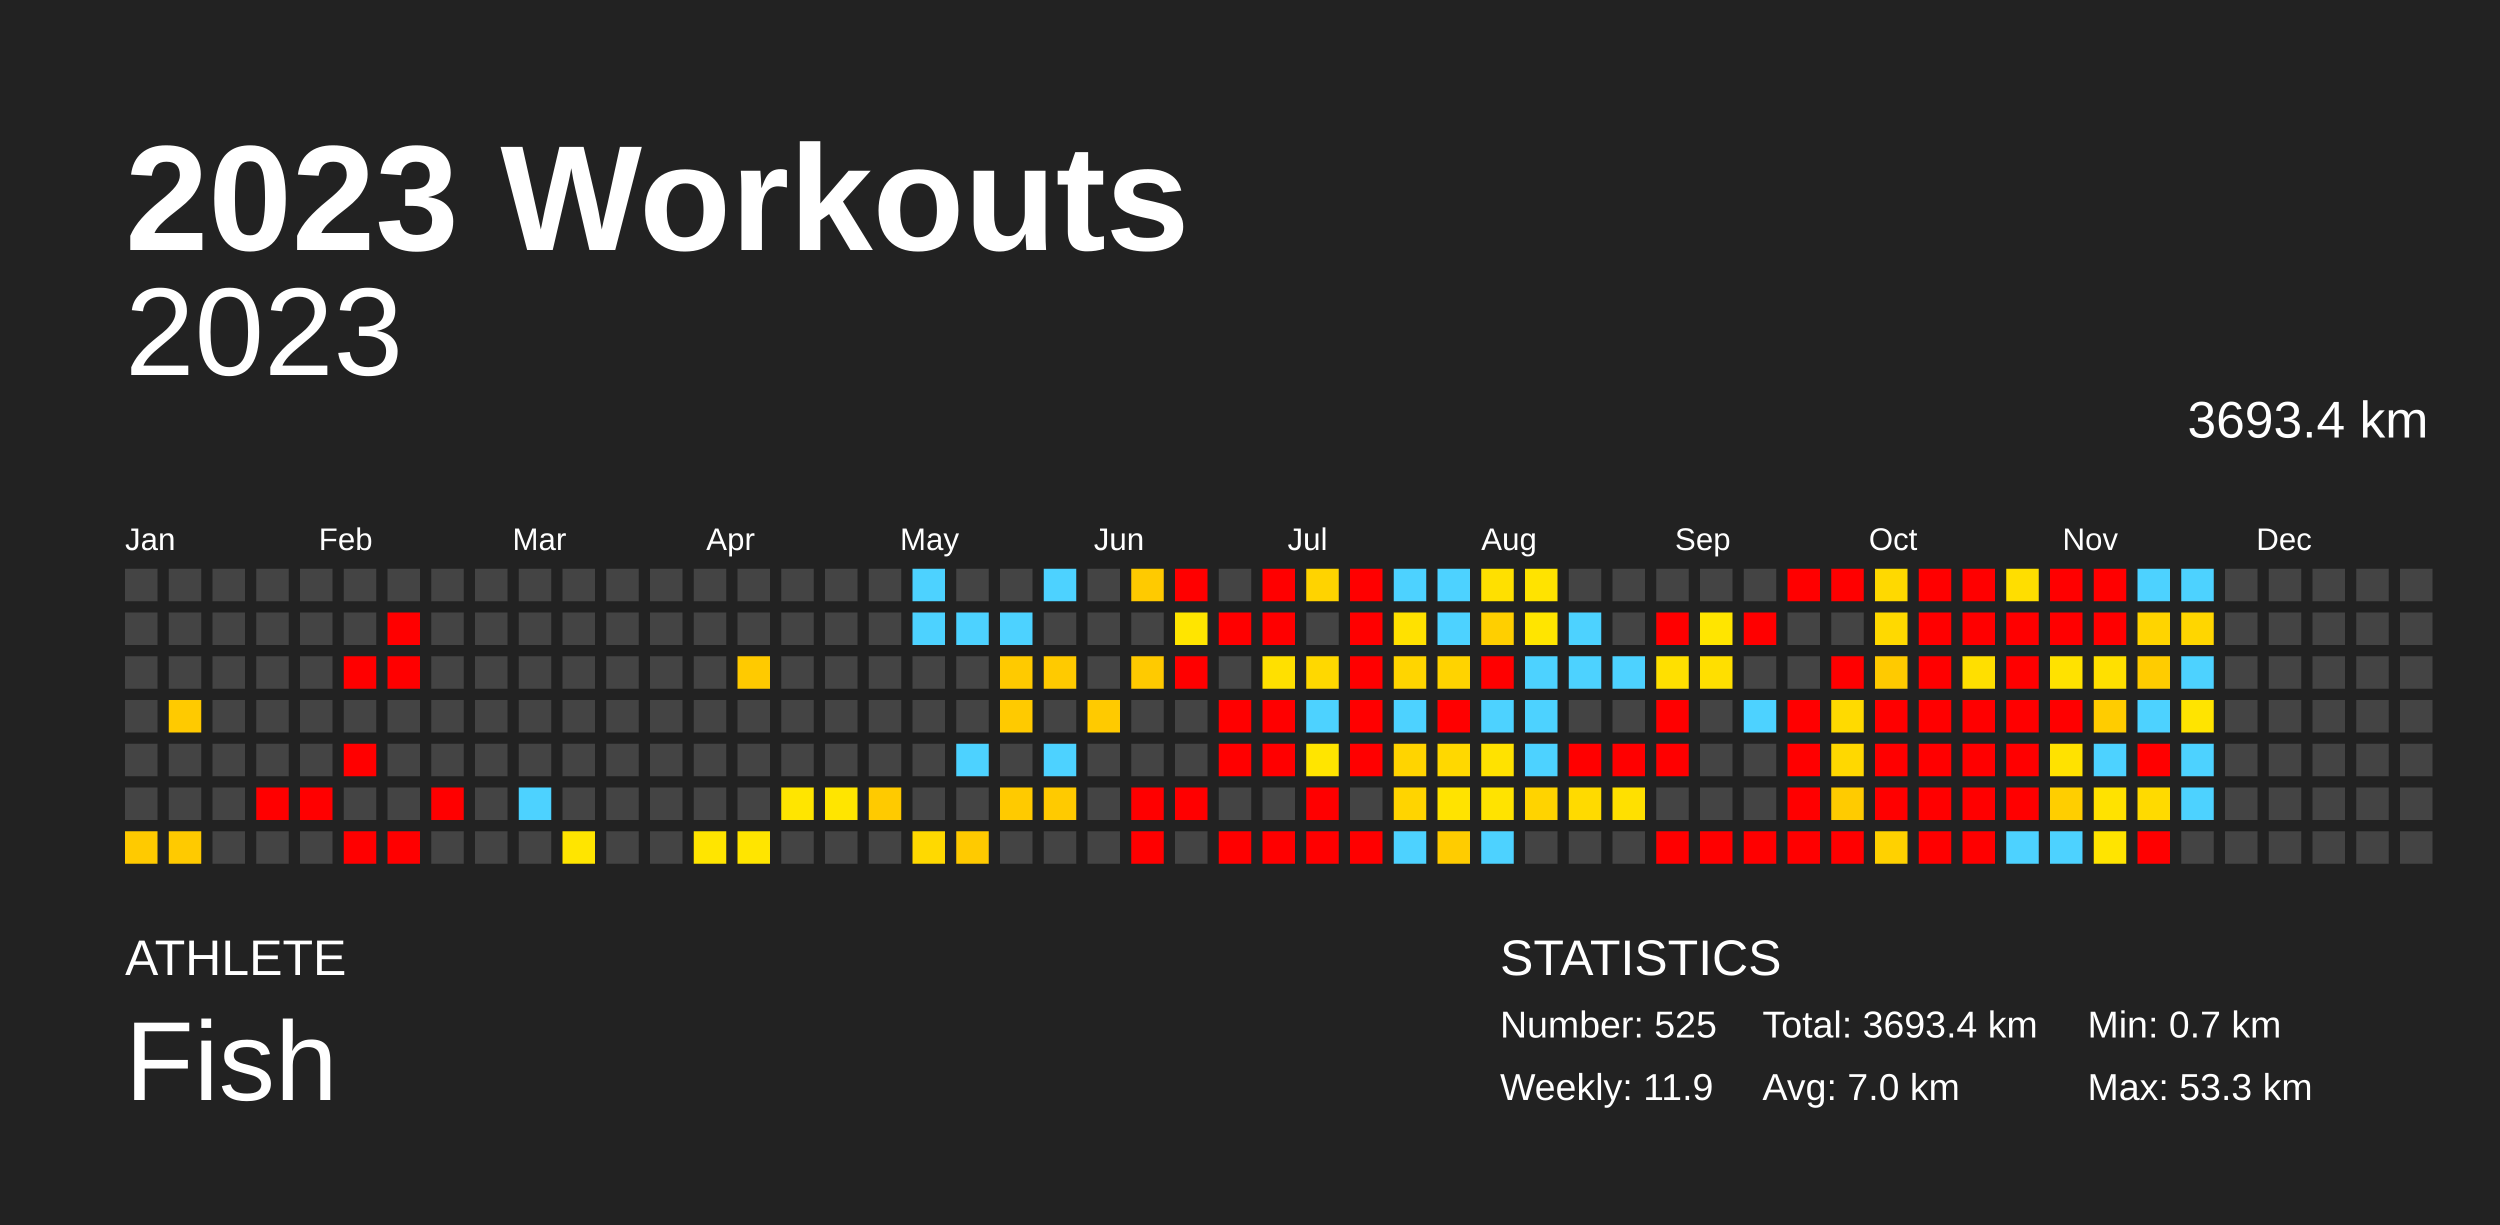
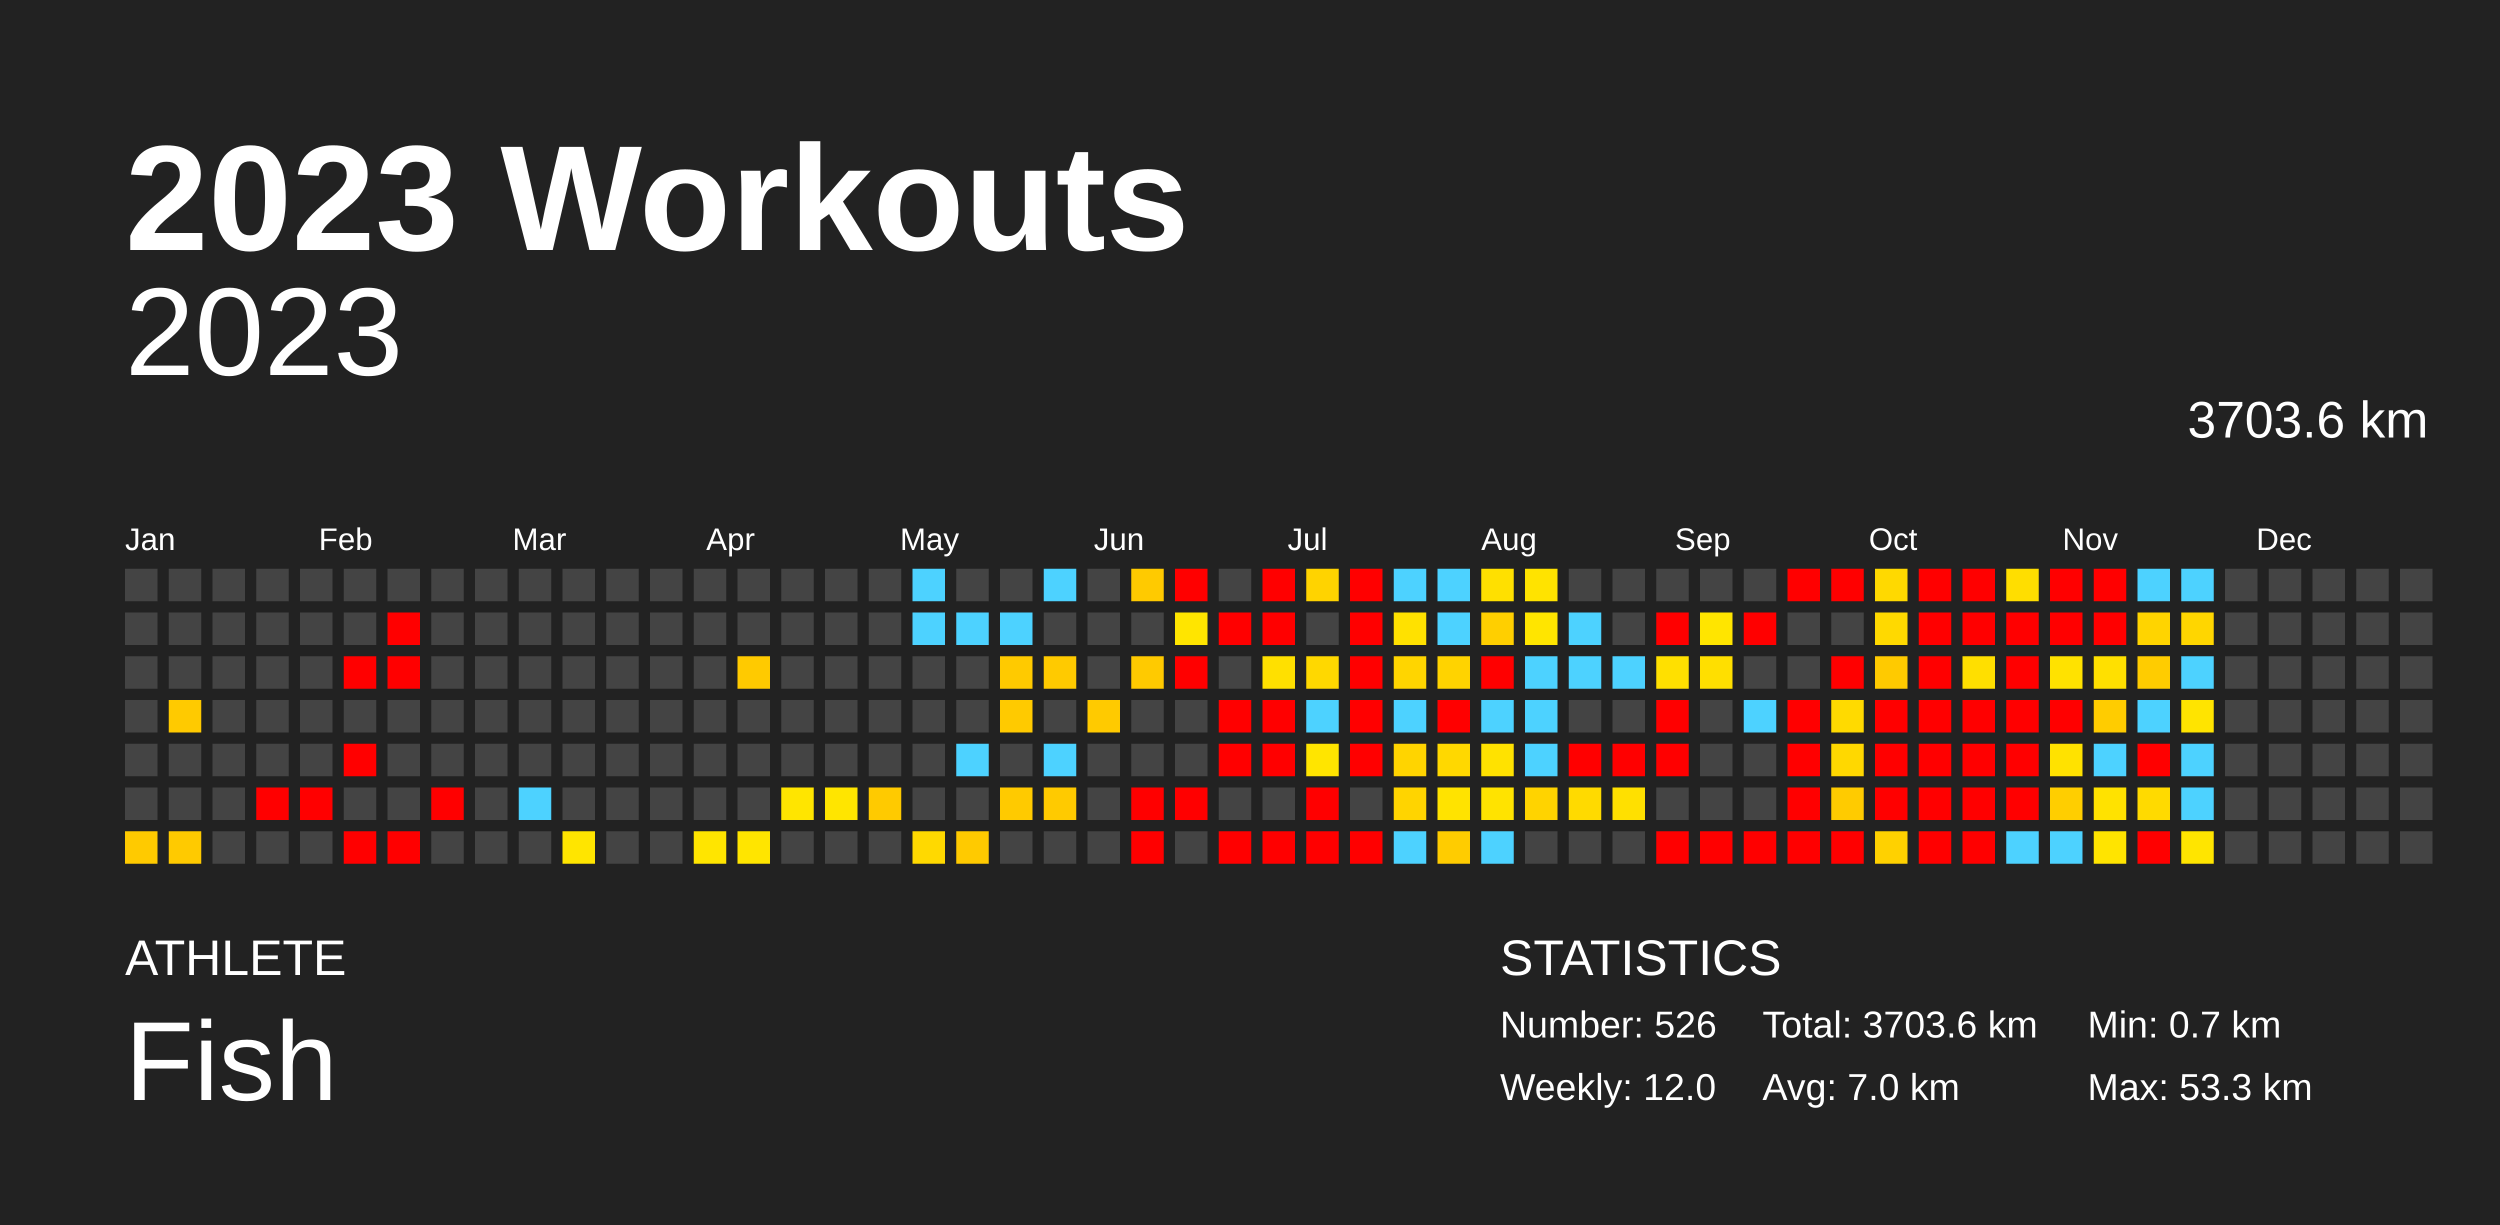
<svg xmlns="http://www.w3.org/2000/svg" baseProfile="full" height="98mm" version="1.1" viewBox="0,0,200,98" width="200mm">
  <defs />
  <rect fill="#222222" height="98" width="200" x="0" y="0" />
  <text fill="#FFFFFF" style="font-size:12px; font-family:Arial; font-weight:bold;" x="10" y="20">2023 Workouts</text>
  <text fill="#FFFFFF" style="font-size:4px; font-family:Arial" x="10" y="78">ATHLETE</text>
  <text fill="#FFFFFF" style="font-size:9px; font-family:Arial" x="10" y="88">Fish</text>
  <text fill="#FFFFFF" style="font-size:4px; font-family:Arial" x="120" y="78">STATISTICS</text>
-   <text fill="#FFFFFF" style="font-size:3px; font-family:Arial" x="120" y="83">Number: 525</text>
-   <text fill="#FFFFFF" style="font-size:3px; font-family:Arial" x="120" y="88">Weekly: 11.9</text>
-   <text fill="#FFFFFF" style="font-size:3px; font-family:Arial" x="141" y="83">Total: 3693.4 km</text>
+   <text fill="#FFFFFF" style="font-size:3px; font-family:Arial" x="120" y="83">Number: 526</text>
+   <text fill="#FFFFFF" style="font-size:3px; font-family:Arial" x="120" y="88">Weekly: 12.0</text>
+   <text fill="#FFFFFF" style="font-size:3px; font-family:Arial" x="141" y="83">Total: 3703.6 km</text>
  <text fill="#FFFFFF" style="font-size:3px; font-family:Arial" x="141" y="88">Avg: 7.0 km</text>
  <text fill="#FFFFFF" style="font-size:3px; font-family:Arial" x="167" y="83">Min: 0.7 km</text>
  <text fill="#FFFFFF" style="font-size:3px; font-family:Arial" x="167" y="88">Max: 53.3 km</text>
  <text alignment-baseline="hanging" fill="#FFFFFF" style="font-size:10.0px; font-family:Arial;" x="10" y="30">2023</text>
-   <text alignment-baseline="hanging" fill="#FFFFFF" style="font-size:4.125px; font-family:Arial;" x="175" y="35">3693.4 km</text>
+   <text alignment-baseline="hanging" fill="#FFFFFF" style="font-size:4.125px; font-family:Arial;" x="175" y="35">3703.6 km</text>
  <text fill="#FFFFFF" style="font-size:2.5px; font-family:Arial" x="10.0" y="44">Jan</text>
  <text fill="#FFFFFF" style="font-size:2.5px; font-family:Arial" x="25.5" y="44">Feb</text>
  <text fill="#FFFFFF" style="font-size:2.5px; font-family:Arial" x="41.0" y="44">Mar</text>
  <text fill="#FFFFFF" style="font-size:2.5px; font-family:Arial" x="56.5" y="44">Apr</text>
  <text fill="#FFFFFF" style="font-size:2.5px; font-family:Arial" x="72.0" y="44">May</text>
  <text fill="#FFFFFF" style="font-size:2.5px; font-family:Arial" x="87.5" y="44">Jun</text>
  <text fill="#FFFFFF" style="font-size:2.5px; font-family:Arial" x="103.0" y="44">Jul</text>
  <text fill="#FFFFFF" style="font-size:2.5px; font-family:Arial" x="118.5" y="44">Aug</text>
  <text fill="#FFFFFF" style="font-size:2.5px; font-family:Arial" x="134.0" y="44">Sep</text>
  <text fill="#FFFFFF" style="font-size:2.5px; font-family:Arial" x="149.5" y="44">Oct</text>
  <text fill="#FFFFFF" style="font-size:2.5px; font-family:Arial" x="165.0" y="44">Nov</text>
  <text fill="#FFFFFF" style="font-size:2.5px; font-family:Arial" x="180.5" y="44">Dec</text>
  <rect fill="#444444" height="2.6" width="2.6" x="10.0" y="45.5" />
  <rect fill="#444444" height="2.6" width="2.6" x="10.0" y="49.0" />
  <rect fill="#444444" height="2.6" width="2.6" x="10.0" y="52.5" />
  <rect fill="#444444" height="2.6" width="2.6" x="10.0" y="56.0" />
  <rect fill="#444444" height="2.6" width="2.6" x="10.0" y="59.5" />
  <rect fill="#444444" height="2.6" width="2.6" x="10.0" y="63.0" />
  <rect fill="#ffca00" height="2.6" width="2.6" x="10.0" y="66.5" />
  <rect fill="#444444" height="2.6" width="2.6" x="13.5" y="45.5" />
  <rect fill="#444444" height="2.6" width="2.6" x="13.5" y="49.0" />
  <rect fill="#444444" height="2.6" width="2.6" x="13.5" y="52.5" />
  <rect fill="#ffca00" height="2.6" width="2.6" x="13.5" y="56.0" />
  <rect fill="#444444" height="2.6" width="2.6" x="13.5" y="59.5" />
  <rect fill="#444444" height="2.6" width="2.6" x="13.5" y="63.0" />
  <rect fill="#ffca00" height="2.6" width="2.6" x="13.5" y="66.5" />
  <rect fill="#444444" height="2.6" width="2.6" x="17.0" y="45.5" />
  <rect fill="#444444" height="2.6" width="2.6" x="17.0" y="49.0" />
  <rect fill="#444444" height="2.6" width="2.6" x="17.0" y="52.5" />
  <rect fill="#444444" height="2.6" width="2.6" x="17.0" y="56.0" />
  <rect fill="#444444" height="2.6" width="2.6" x="17.0" y="59.5" />
  <rect fill="#444444" height="2.6" width="2.6" x="17.0" y="63.0" />
  <rect fill="#444444" height="2.6" width="2.6" x="17.0" y="66.5" />
  <rect fill="#444444" height="2.6" width="2.6" x="20.5" y="45.5" />
  <rect fill="#444444" height="2.6" width="2.6" x="20.5" y="49.0" />
  <rect fill="#444444" height="2.6" width="2.6" x="20.5" y="52.5" />
  <rect fill="#444444" height="2.6" width="2.6" x="20.5" y="56.0" />
  <rect fill="#444444" height="2.6" width="2.6" x="20.5" y="59.5" />
  <rect fill="red" height="2.6" width="2.6" x="20.5" y="63.0" />
  <rect fill="#444444" height="2.6" width="2.6" x="20.5" y="66.5" />
  <rect fill="#444444" height="2.6" width="2.6" x="24.0" y="45.5" />
  <rect fill="#444444" height="2.6" width="2.6" x="24.0" y="49.0" />
  <rect fill="#444444" height="2.6" width="2.6" x="24.0" y="52.5" />
  <rect fill="#444444" height="2.6" width="2.6" x="24.0" y="56.0" />
  <rect fill="#444444" height="2.6" width="2.6" x="24.0" y="59.5" />
  <rect fill="red" height="2.6" width="2.6" x="24.0" y="63.0" />
  <rect fill="#444444" height="2.6" width="2.6" x="24.0" y="66.5" />
  <rect fill="#444444" height="2.6" width="2.6" x="27.5" y="45.5" />
  <rect fill="#444444" height="2.6" width="2.6" x="27.5" y="49.0" />
  <rect fill="red" height="2.6" width="2.6" x="27.5" y="52.5" />
  <rect fill="#444444" height="2.6" width="2.6" x="27.5" y="56.0" />
  <rect fill="red" height="2.6" width="2.6" x="27.5" y="59.5" />
  <rect fill="#444444" height="2.6" width="2.6" x="27.5" y="63.0" />
  <rect fill="red" height="2.6" width="2.6" x="27.5" y="66.5" />
  <rect fill="#444444" height="2.6" width="2.6" x="31.0" y="45.5" />
  <rect fill="red" height="2.6" width="2.6" x="31.0" y="49.0" />
  <rect fill="red" height="2.6" width="2.6" x="31.0" y="52.5" />
  <rect fill="#444444" height="2.6" width="2.6" x="31.0" y="56.0" />
  <rect fill="#444444" height="2.6" width="2.6" x="31.0" y="59.5" />
  <rect fill="#444444" height="2.6" width="2.6" x="31.0" y="63.0" />
  <rect fill="red" height="2.6" width="2.6" x="31.0" y="66.5" />
  <rect fill="#444444" height="2.6" width="2.6" x="34.5" y="45.5" />
  <rect fill="#444444" height="2.6" width="2.6" x="34.5" y="49.0" />
  <rect fill="#444444" height="2.6" width="2.6" x="34.5" y="52.5" />
  <rect fill="#444444" height="2.6" width="2.6" x="34.5" y="56.0" />
  <rect fill="#444444" height="2.6" width="2.6" x="34.5" y="59.5" />
  <rect fill="red" height="2.6" width="2.6" x="34.5" y="63.0" />
  <rect fill="#444444" height="2.6" width="2.6" x="34.5" y="66.5" />
  <rect fill="#444444" height="2.6" width="2.6" x="38.0" y="45.5" />
  <rect fill="#444444" height="2.6" width="2.6" x="38.0" y="49.0" />
  <rect fill="#444444" height="2.6" width="2.6" x="38.0" y="52.5" />
  <rect fill="#444444" height="2.6" width="2.6" x="38.0" y="56.0" />
  <rect fill="#444444" height="2.6" width="2.6" x="38.0" y="59.5" />
  <rect fill="#444444" height="2.6" width="2.6" x="38.0" y="63.0" />
  <rect fill="#444444" height="2.6" width="2.6" x="38.0" y="66.5" />
  <rect fill="#444444" height="2.6" width="2.6" x="41.5" y="45.5" />
  <rect fill="#444444" height="2.6" width="2.6" x="41.5" y="49.0" />
  <rect fill="#444444" height="2.6" width="2.6" x="41.5" y="52.5" />
  <rect fill="#444444" height="2.6" width="2.6" x="41.5" y="56.0" />
  <rect fill="#444444" height="2.6" width="2.6" x="41.5" y="59.5" />
  <rect fill="#4dd2ff" height="2.6" width="2.6" x="41.5" y="63.0" />
  <rect fill="#444444" height="2.6" width="2.6" x="41.5" y="66.5" />
  <rect fill="#444444" height="2.6" width="2.6" x="45.0" y="45.5" />
  <rect fill="#444444" height="2.6" width="2.6" x="45.0" y="49.0" />
  <rect fill="#444444" height="2.6" width="2.6" x="45.0" y="52.5" />
  <rect fill="#444444" height="2.6" width="2.6" x="45.0" y="56.0" />
  <rect fill="#444444" height="2.6" width="2.6" x="45.0" y="59.5" />
  <rect fill="#444444" height="2.6" width="2.6" x="45.0" y="63.0" />
  <rect fill="#ffe500" height="2.6" width="2.6" x="45.0" y="66.5" />
  <rect fill="#444444" height="2.6" width="2.6" x="48.5" y="45.5" />
  <rect fill="#444444" height="2.6" width="2.6" x="48.5" y="49.0" />
  <rect fill="#444444" height="2.6" width="2.6" x="48.5" y="52.5" />
  <rect fill="#444444" height="2.6" width="2.6" x="48.5" y="56.0" />
  <rect fill="#444444" height="2.6" width="2.6" x="48.5" y="59.5" />
  <rect fill="#444444" height="2.6" width="2.6" x="48.5" y="63.0" />
  <rect fill="#444444" height="2.6" width="2.6" x="48.5" y="66.5" />
  <rect fill="#444444" height="2.6" width="2.6" x="52.0" y="45.5" />
  <rect fill="#444444" height="2.6" width="2.6" x="52.0" y="49.0" />
  <rect fill="#444444" height="2.6" width="2.6" x="52.0" y="52.5" />
  <rect fill="#444444" height="2.6" width="2.6" x="52.0" y="56.0" />
  <rect fill="#444444" height="2.6" width="2.6" x="52.0" y="59.5" />
  <rect fill="#444444" height="2.6" width="2.6" x="52.0" y="63.0" />
  <rect fill="#444444" height="2.6" width="2.6" x="52.0" y="66.5" />
  <rect fill="#444444" height="2.6" width="2.6" x="55.5" y="45.5" />
  <rect fill="#444444" height="2.6" width="2.6" x="55.5" y="49.0" />
  <rect fill="#444444" height="2.6" width="2.6" x="55.5" y="52.5" />
  <rect fill="#444444" height="2.6" width="2.6" x="55.5" y="56.0" />
  <rect fill="#444444" height="2.6" width="2.6" x="55.5" y="59.5" />
  <rect fill="#444444" height="2.6" width="2.6" x="55.5" y="63.0" />
  <rect fill="#ffe500" height="2.6" width="2.6" x="55.5" y="66.5" />
  <rect fill="#444444" height="2.6" width="2.6" x="59.0" y="45.5" />
  <rect fill="#444444" height="2.6" width="2.6" x="59.0" y="49.0" />
  <rect fill="#ffca00" height="2.6" width="2.6" x="59.0" y="52.5" />
  <rect fill="#444444" height="2.6" width="2.6" x="59.0" y="56.0" />
  <rect fill="#444444" height="2.6" width="2.6" x="59.0" y="59.5" />
  <rect fill="#444444" height="2.6" width="2.6" x="59.0" y="63.0" />
  <rect fill="#ffe500" height="2.6" width="2.6" x="59.0" y="66.5" />
  <rect fill="#444444" height="2.6" width="2.6" x="62.5" y="45.5" />
  <rect fill="#444444" height="2.6" width="2.6" x="62.5" y="49.0" />
  <rect fill="#444444" height="2.6" width="2.6" x="62.5" y="52.5" />
  <rect fill="#444444" height="2.6" width="2.6" x="62.5" y="56.0" />
  <rect fill="#444444" height="2.6" width="2.6" x="62.5" y="59.5" />
  <rect fill="#ffe500" height="2.6" width="2.6" x="62.5" y="63.0" />
  <rect fill="#444444" height="2.6" width="2.6" x="62.5" y="66.5" />
  <rect fill="#444444" height="2.6" width="2.6" x="66.0" y="45.5" />
  <rect fill="#444444" height="2.6" width="2.6" x="66.0" y="49.0" />
  <rect fill="#444444" height="2.6" width="2.6" x="66.0" y="52.5" />
  <rect fill="#444444" height="2.6" width="2.6" x="66.0" y="56.0" />
  <rect fill="#444444" height="2.6" width="2.6" x="66.0" y="59.5" />
  <rect fill="#ffe500" height="2.6" width="2.6" x="66.0" y="63.0" />
  <rect fill="#444444" height="2.6" width="2.6" x="66.0" y="66.5" />
  <rect fill="#444444" height="2.6" width="2.6" x="69.5" y="45.5" />
  <rect fill="#444444" height="2.6" width="2.6" x="69.5" y="49.0" />
  <rect fill="#444444" height="2.6" width="2.6" x="69.5" y="52.5" />
  <rect fill="#444444" height="2.6" width="2.6" x="69.5" y="56.0" />
  <rect fill="#444444" height="2.6" width="2.6" x="69.5" y="59.5" />
  <rect fill="#ffca00" height="2.6" width="2.6" x="69.5" y="63.0" />
  <rect fill="#444444" height="2.6" width="2.6" x="69.5" y="66.5" />
  <rect fill="#4dd2ff" height="2.6" width="2.6" x="73.0" y="45.5" />
  <rect fill="#4dd2ff" height="2.6" width="2.6" x="73.0" y="49.0" />
  <rect fill="#444444" height="2.6" width="2.6" x="73.0" y="52.5" />
  <rect fill="#444444" height="2.6" width="2.6" x="73.0" y="56.0" />
  <rect fill="#444444" height="2.6" width="2.6" x="73.0" y="59.5" />
  <rect fill="#444444" height="2.6" width="2.6" x="73.0" y="63.0" />
  <rect fill="#ffd900" height="2.6" width="2.6" x="73.0" y="66.5" />
  <rect fill="#444444" height="2.6" width="2.6" x="76.5" y="45.5" />
  <rect fill="#4dd2ff" height="2.6" width="2.6" x="76.5" y="49.0" />
  <rect fill="#444444" height="2.6" width="2.6" x="76.5" y="52.5" />
  <rect fill="#444444" height="2.6" width="2.6" x="76.5" y="56.0" />
  <rect fill="#4dd2ff" height="2.6" width="2.6" x="76.5" y="59.5" />
  <rect fill="#444444" height="2.6" width="2.6" x="76.5" y="63.0" />
  <rect fill="#ffca00" height="2.6" width="2.6" x="76.5" y="66.5" />
  <rect fill="#444444" height="2.6" width="2.6" x="80.0" y="45.5" />
  <rect fill="#4dd2ff" height="2.6" width="2.6" x="80.0" y="49.0" />
  <rect fill="#ffca00" height="2.6" width="2.6" x="80.0" y="52.5" />
  <rect fill="#ffca00" height="2.6" width="2.6" x="80.0" y="56.0" />
  <rect fill="#444444" height="2.6" width="2.6" x="80.0" y="59.5" />
  <rect fill="#ffca00" height="2.6" width="2.6" x="80.0" y="63.0" />
  <rect fill="#444444" height="2.6" width="2.6" x="80.0" y="66.5" />
  <rect fill="#4dd2ff" height="2.6" width="2.6" x="83.5" y="45.5" />
  <rect fill="#444444" height="2.6" width="2.6" x="83.5" y="49.0" />
  <rect fill="#ffca00" height="2.6" width="2.6" x="83.5" y="52.5" />
  <rect fill="#444444" height="2.6" width="2.6" x="83.5" y="56.0" />
  <rect fill="#4dd2ff" height="2.6" width="2.6" x="83.5" y="59.5" />
  <rect fill="#ffca00" height="2.6" width="2.6" x="83.5" y="63.0" />
  <rect fill="#444444" height="2.6" width="2.6" x="83.5" y="66.5" />
  <rect fill="#444444" height="2.6" width="2.6" x="87.0" y="45.5" />
  <rect fill="#444444" height="2.6" width="2.6" x="87.0" y="49.0" />
  <rect fill="#444444" height="2.6" width="2.6" x="87.0" y="52.5" />
  <rect fill="#ffca00" height="2.6" width="2.6" x="87.0" y="56.0" />
  <rect fill="#444444" height="2.6" width="2.6" x="87.0" y="59.5" />
  <rect fill="#444444" height="2.6" width="2.6" x="87.0" y="63.0" />
  <rect fill="#444444" height="2.6" width="2.6" x="87.0" y="66.5" />
  <rect fill="#ffca00" height="2.6" width="2.6" x="90.5" y="45.5" />
  <rect fill="#444444" height="2.6" width="2.6" x="90.5" y="49.0" />
  <rect fill="#ffca00" height="2.6" width="2.6" x="90.5" y="52.5" />
  <rect fill="#444444" height="2.6" width="2.6" x="90.5" y="56.0" />
  <rect fill="#444444" height="2.6" width="2.6" x="90.5" y="59.5" />
  <rect fill="red" height="2.6" width="2.6" x="90.5" y="63.0" />
  <rect fill="red" height="2.6" width="2.6" x="90.5" y="66.5" />
  <rect fill="red" height="2.6" width="2.6" x="94.0" y="45.5" />
  <rect fill="#ffe500" height="2.6" width="2.6" x="94.0" y="49.0" />
  <rect fill="red" height="2.6" width="2.6" x="94.0" y="52.5" />
  <rect fill="#444444" height="2.6" width="2.6" x="94.0" y="56.0" />
  <rect fill="#444444" height="2.6" width="2.6" x="94.0" y="59.5" />
  <rect fill="red" height="2.6" width="2.6" x="94.0" y="63.0" />
  <rect fill="#444444" height="2.6" width="2.6" x="94.0" y="66.5" />
  <rect fill="#444444" height="2.6" width="2.6" x="97.5" y="45.5" />
  <rect fill="red" height="2.6" width="2.6" x="97.5" y="49.0" />
  <rect fill="#444444" height="2.6" width="2.6" x="97.5" y="52.5" />
  <rect fill="red" height="2.6" width="2.6" x="97.5" y="56.0" />
  <rect fill="red" height="2.6" width="2.6" x="97.5" y="59.5" />
  <rect fill="#444444" height="2.6" width="2.6" x="97.5" y="63.0" />
  <rect fill="red" height="2.6" width="2.6" x="97.5" y="66.5" />
  <rect fill="red" height="2.6" width="2.6" x="101.0" y="45.5" />
  <rect fill="red" height="2.6" width="2.6" x="101.0" y="49.0" />
  <rect fill="#ffe000" height="2.6" width="2.6" x="101.0" y="52.5" />
  <rect fill="red" height="2.6" width="2.6" x="101.0" y="56.0" />
  <rect fill="red" height="2.6" width="2.6" x="101.0" y="59.5" />
  <rect fill="#444444" height="2.6" width="2.6" x="101.0" y="63.0" />
  <rect fill="red" height="2.6" width="2.6" x="101.0" y="66.5" />
  <rect fill="#ffd300" height="2.6" width="2.6" x="104.5" y="45.5" />
  <rect fill="#444444" height="2.6" width="2.6" x="104.5" y="49.0" />
  <rect fill="#ffd800" height="2.6" width="2.6" x="104.5" y="52.5" />
  <rect fill="#4dd2ff" height="2.6" width="2.6" x="104.5" y="56.0" />
  <rect fill="#ffe500" height="2.6" width="2.6" x="104.5" y="59.5" />
  <rect fill="red" height="2.6" width="2.6" x="104.5" y="63.0" />
  <rect fill="red" height="2.6" width="2.6" x="104.5" y="66.5" />
  <rect fill="red" height="2.6" width="2.6" x="108.0" y="45.5" />
  <rect fill="red" height="2.6" width="2.6" x="108.0" y="49.0" />
  <rect fill="red" height="2.6" width="2.6" x="108.0" y="52.5" />
  <rect fill="red" height="2.6" width="2.6" x="108.0" y="56.0" />
  <rect fill="red" height="2.6" width="2.6" x="108.0" y="59.5" />
  <rect fill="#444444" height="2.6" width="2.6" x="108.0" y="63.0" />
  <rect fill="red" height="2.6" width="2.6" x="108.0" y="66.5" />
  <rect fill="#4dd2ff" height="2.6" width="2.6" x="111.5" y="45.5" />
  <rect fill="#ffe100" height="2.6" width="2.6" x="111.5" y="49.0" />
  <rect fill="#ffd500" height="2.6" width="2.6" x="111.5" y="52.5" />
  <rect fill="#4dd2ff" height="2.6" width="2.6" x="111.5" y="56.0" />
  <rect fill="#ffd400" height="2.6" width="2.6" x="111.5" y="59.5" />
  <rect fill="#ffd400" height="2.6" width="2.6" x="111.5" y="63.0" />
  <rect fill="#4dd2ff" height="2.6" width="2.6" x="111.5" y="66.5" />
  <rect fill="#4dd2ff" height="2.6" width="2.6" x="115.0" y="45.5" />
  <rect fill="#4dd2ff" height="2.6" width="2.6" x="115.0" y="49.0" />
  <rect fill="#ffd300" height="2.6" width="2.6" x="115.0" y="52.5" />
  <rect fill="red" height="2.6" width="2.6" x="115.0" y="56.0" />
  <rect fill="#ffd800" height="2.6" width="2.6" x="115.0" y="59.5" />
  <rect fill="#ffe300" height="2.6" width="2.6" x="115.0" y="63.0" />
  <rect fill="#ffcc00" height="2.6" width="2.6" x="115.0" y="66.5" />
  <rect fill="#ffe000" height="2.6" width="2.6" x="118.5" y="45.5" />
  <rect fill="#ffcf00" height="2.6" width="2.6" x="118.5" y="49.0" />
  <rect fill="red" height="2.6" width="2.6" x="118.5" y="52.5" />
  <rect fill="#4dd2ff" height="2.6" width="2.6" x="118.5" y="56.0" />
  <rect fill="#ffe200" height="2.6" width="2.6" x="118.5" y="59.5" />
  <rect fill="#ffe300" height="2.6" width="2.6" x="118.5" y="63.0" />
  <rect fill="#4dd2ff" height="2.6" width="2.6" x="118.5" y="66.5" />
  <rect fill="#ffe300" height="2.6" width="2.6" x="122.0" y="45.5" />
  <rect fill="#ffe500" height="2.6" width="2.6" x="122.0" y="49.0" />
  <rect fill="#4dd2ff" height="2.6" width="2.6" x="122.0" y="52.5" />
  <rect fill="#4dd2ff" height="2.6" width="2.6" x="122.0" y="56.0" />
  <rect fill="#4dd2ff" height="2.6" width="2.6" x="122.0" y="59.5" />
  <rect fill="#ffd300" height="2.6" width="2.6" x="122.0" y="63.0" />
  <rect fill="#444444" height="2.6" width="2.6" x="122.0" y="66.5" />
  <rect fill="#444444" height="2.6" width="2.6" x="125.5" y="45.5" />
  <rect fill="#4dd2ff" height="2.6" width="2.6" x="125.5" y="49.0" />
  <rect fill="#4dd2ff" height="2.6" width="2.6" x="125.5" y="52.5" />
  <rect fill="#444444" height="2.6" width="2.6" x="125.5" y="56.0" />
  <rect fill="red" height="2.6" width="2.6" x="125.5" y="59.5" />
  <rect fill="#ffda00" height="2.6" width="2.6" x="125.5" y="63.0" />
  <rect fill="#444444" height="2.6" width="2.6" x="125.5" y="66.5" />
  <rect fill="#444444" height="2.6" width="2.6" x="129.0" y="45.5" />
  <rect fill="#444444" height="2.6" width="2.6" x="129.0" y="49.0" />
  <rect fill="#4dd2ff" height="2.6" width="2.6" x="129.0" y="52.5" />
  <rect fill="#444444" height="2.6" width="2.6" x="129.0" y="56.0" />
  <rect fill="red" height="2.6" width="2.6" x="129.0" y="59.5" />
  <rect fill="#ffe000" height="2.6" width="2.6" x="129.0" y="63.0" />
  <rect fill="#444444" height="2.6" width="2.6" x="129.0" y="66.5" />
  <rect fill="#444444" height="2.6" width="2.6" x="132.5" y="45.5" />
  <rect fill="red" height="2.6" width="2.6" x="132.5" y="49.0" />
  <rect fill="#ffe000" height="2.6" width="2.6" x="132.5" y="52.5" />
  <rect fill="red" height="2.6" width="2.6" x="132.5" y="56.0" />
  <rect fill="red" height="2.6" width="2.6" x="132.5" y="59.5" />
  <rect fill="#444444" height="2.6" width="2.6" x="132.5" y="63.0" />
  <rect fill="red" height="2.6" width="2.6" x="132.5" y="66.5" />
  <rect fill="#444444" height="2.6" width="2.6" x="136.0" y="45.5" />
  <rect fill="#ffe500" height="2.6" width="2.6" x="136.0" y="49.0" />
  <rect fill="#ffdf00" height="2.6" width="2.6" x="136.0" y="52.5" />
  <rect fill="#444444" height="2.6" width="2.6" x="136.0" y="56.0" />
  <rect fill="#444444" height="2.6" width="2.6" x="136.0" y="59.5" />
  <rect fill="#444444" height="2.6" width="2.6" x="136.0" y="63.0" />
  <rect fill="red" height="2.6" width="2.6" x="136.0" y="66.5" />
  <rect fill="#444444" height="2.6" width="2.6" x="139.5" y="45.5" />
  <rect fill="red" height="2.6" width="2.6" x="139.5" y="49.0" />
  <rect fill="#444444" height="2.6" width="2.6" x="139.5" y="52.5" />
  <rect fill="#4dd2ff" height="2.6" width="2.6" x="139.5" y="56.0" />
  <rect fill="#444444" height="2.6" width="2.6" x="139.5" y="59.5" />
  <rect fill="#444444" height="2.6" width="2.6" x="139.5" y="63.0" />
  <rect fill="red" height="2.6" width="2.6" x="139.5" y="66.5" />
  <rect fill="red" height="2.6" width="2.6" x="143.0" y="45.5" />
  <rect fill="#444444" height="2.6" width="2.6" x="143.0" y="49.0" />
  <rect fill="#444444" height="2.6" width="2.6" x="143.0" y="52.5" />
  <rect fill="red" height="2.6" width="2.6" x="143.0" y="56.0" />
  <rect fill="red" height="2.6" width="2.6" x="143.0" y="59.5" />
  <rect fill="red" height="2.6" width="2.6" x="143.0" y="63.0" />
  <rect fill="red" height="2.6" width="2.6" x="143.0" y="66.5" />
  <rect fill="red" height="2.6" width="2.6" x="146.5" y="45.5" />
  <rect fill="#444444" height="2.6" width="2.6" x="146.5" y="49.0" />
  <rect fill="red" height="2.6" width="2.6" x="146.5" y="52.5" />
  <rect fill="#ffda00" height="2.6" width="2.6" x="146.5" y="56.0" />
  <rect fill="#ffd800" height="2.6" width="2.6" x="146.5" y="59.5" />
  <rect fill="#ffcb00" height="2.6" width="2.6" x="146.5" y="63.0" />
  <rect fill="red" height="2.6" width="2.6" x="146.5" y="66.5" />
  <rect fill="#ffd900" height="2.6" width="2.6" x="150.0" y="45.5" />
  <rect fill="#ffd900" height="2.6" width="2.6" x="150.0" y="49.0" />
  <rect fill="#ffca00" height="2.6" width="2.6" x="150.0" y="52.5" />
  <rect fill="red" height="2.6" width="2.6" x="150.0" y="56.0" />
  <rect fill="red" height="2.6" width="2.6" x="150.0" y="59.5" />
  <rect fill="red" height="2.6" width="2.6" x="150.0" y="63.0" />
  <rect fill="#ffd100" height="2.6" width="2.6" x="150.0" y="66.5" />
  <rect fill="red" height="2.6" width="2.6" x="153.5" y="45.5" />
  <rect fill="red" height="2.6" width="2.6" x="153.5" y="49.0" />
  <rect fill="red" height="2.6" width="2.6" x="153.5" y="52.5" />
  <rect fill="red" height="2.6" width="2.6" x="153.5" y="56.0" />
  <rect fill="red" height="2.6" width="2.6" x="153.5" y="59.5" />
  <rect fill="red" height="2.6" width="2.6" x="153.5" y="63.0" />
  <rect fill="red" height="2.6" width="2.6" x="153.5" y="66.5" />
  <rect fill="red" height="2.6" width="2.6" x="157.0" y="45.5" />
  <rect fill="red" height="2.6" width="2.6" x="157.0" y="49.0" />
  <rect fill="#ffdf00" height="2.6" width="2.6" x="157.0" y="52.5" />
  <rect fill="red" height="2.6" width="2.6" x="157.0" y="56.0" />
  <rect fill="red" height="2.6" width="2.6" x="157.0" y="59.5" />
  <rect fill="red" height="2.6" width="2.6" x="157.0" y="63.0" />
  <rect fill="red" height="2.6" width="2.6" x="157.0" y="66.5" />
  <rect fill="#ffde00" height="2.6" width="2.6" x="160.5" y="45.5" />
  <rect fill="red" height="2.6" width="2.6" x="160.5" y="49.0" />
  <rect fill="red" height="2.6" width="2.6" x="160.5" y="52.5" />
  <rect fill="red" height="2.6" width="2.6" x="160.5" y="56.0" />
  <rect fill="red" height="2.6" width="2.6" x="160.5" y="59.5" />
  <rect fill="red" height="2.6" width="2.6" x="160.5" y="63.0" />
  <rect fill="#4dd2ff" height="2.6" width="2.6" x="160.5" y="66.5" />
  <rect fill="red" height="2.6" width="2.6" x="164.0" y="45.5" />
  <rect fill="red" height="2.6" width="2.6" x="164.0" y="49.0" />
  <rect fill="#ffe200" height="2.6" width="2.6" x="164.0" y="52.5" />
  <rect fill="red" height="2.6" width="2.6" x="164.0" y="56.0" />
  <rect fill="#ffe200" height="2.6" width="2.6" x="164.0" y="59.5" />
  <rect fill="#ffce00" height="2.6" width="2.6" x="164.0" y="63.0" />
  <rect fill="#4dd2ff" height="2.6" width="2.6" x="164.0" y="66.5" />
  <rect fill="red" height="2.6" width="2.6" x="167.5" y="45.5" />
  <rect fill="red" height="2.6" width="2.6" x="167.5" y="49.0" />
  <rect fill="#ffe000" height="2.6" width="2.6" x="167.5" y="52.5" />
  <rect fill="#ffcc00" height="2.6" width="2.6" x="167.5" y="56.0" />
  <rect fill="#4dd2ff" height="2.6" width="2.6" x="167.5" y="59.5" />
  <rect fill="#ffe200" height="2.6" width="2.6" x="167.5" y="63.0" />
  <rect fill="#ffe400" height="2.6" width="2.6" x="167.5" y="66.5" />
  <rect fill="#4dd2ff" height="2.6" width="2.6" x="171.0" y="45.5" />
  <rect fill="#ffd400" height="2.6" width="2.6" x="171.0" y="49.0" />
  <rect fill="#ffcc00" height="2.6" width="2.6" x="171.0" y="52.5" />
  <rect fill="#4dd2ff" height="2.6" width="2.6" x="171.0" y="56.0" />
  <rect fill="red" height="2.6" width="2.6" x="171.0" y="59.5" />
  <rect fill="#ffda00" height="2.6" width="2.6" x="171.0" y="63.0" />
  <rect fill="red" height="2.6" width="2.6" x="171.0" y="66.5" />
  <rect fill="#4dd2ff" height="2.6" width="2.6" x="174.5" y="45.5" />
  <rect fill="#ffd600" height="2.6" width="2.6" x="174.5" y="49.0" />
  <rect fill="#4dd2ff" height="2.6" width="2.6" x="174.5" y="52.5" />
  <rect fill="#ffe400" height="2.6" width="2.6" x="174.5" y="56.0" />
  <rect fill="#4dd2ff" height="2.6" width="2.6" x="174.5" y="59.5" />
  <rect fill="#4dd2ff" height="2.6" width="2.6" x="174.5" y="63.0" />
-   <rect fill="#444444" height="2.6" width="2.6" x="174.5" y="66.5" />
+   <rect fill="#ffe500" height="2.6" width="2.6" x="174.5" y="66.5" />
  <rect fill="#444444" height="2.6" width="2.6" x="178.0" y="45.5" />
  <rect fill="#444444" height="2.6" width="2.6" x="178.0" y="49.0" />
  <rect fill="#444444" height="2.6" width="2.6" x="178.0" y="52.5" />
  <rect fill="#444444" height="2.6" width="2.6" x="178.0" y="56.0" />
  <rect fill="#444444" height="2.6" width="2.6" x="178.0" y="59.5" />
  <rect fill="#444444" height="2.6" width="2.6" x="178.0" y="63.0" />
  <rect fill="#444444" height="2.6" width="2.6" x="178.0" y="66.5" />
  <rect fill="#444444" height="2.6" width="2.6" x="181.5" y="45.5" />
  <rect fill="#444444" height="2.6" width="2.6" x="181.5" y="49.0" />
  <rect fill="#444444" height="2.6" width="2.6" x="181.5" y="52.5" />
  <rect fill="#444444" height="2.6" width="2.6" x="181.5" y="56.0" />
  <rect fill="#444444" height="2.6" width="2.6" x="181.5" y="59.5" />
  <rect fill="#444444" height="2.6" width="2.6" x="181.5" y="63.0" />
  <rect fill="#444444" height="2.6" width="2.6" x="181.5" y="66.5" />
  <rect fill="#444444" height="2.6" width="2.6" x="185.0" y="45.5" />
  <rect fill="#444444" height="2.6" width="2.6" x="185.0" y="49.0" />
  <rect fill="#444444" height="2.6" width="2.6" x="185.0" y="52.5" />
  <rect fill="#444444" height="2.6" width="2.6" x="185.0" y="56.0" />
  <rect fill="#444444" height="2.6" width="2.6" x="185.0" y="59.5" />
  <rect fill="#444444" height="2.6" width="2.6" x="185.0" y="63.0" />
  <rect fill="#444444" height="2.6" width="2.6" x="185.0" y="66.5" />
  <rect fill="#444444" height="2.6" width="2.6" x="188.5" y="45.5" />
  <rect fill="#444444" height="2.6" width="2.6" x="188.5" y="49.0" />
  <rect fill="#444444" height="2.6" width="2.6" x="188.5" y="52.5" />
  <rect fill="#444444" height="2.6" width="2.6" x="188.5" y="56.0" />
  <rect fill="#444444" height="2.6" width="2.6" x="188.5" y="59.5" />
  <rect fill="#444444" height="2.6" width="2.6" x="188.5" y="63.0" />
  <rect fill="#444444" height="2.6" width="2.6" x="188.5" y="66.5" />
  <rect fill="#444444" height="2.6" width="2.6" x="192.0" y="45.5" />
  <rect fill="#444444" height="2.6" width="2.6" x="192.0" y="49.0" />
  <rect fill="#444444" height="2.6" width="2.6" x="192.0" y="52.5" />
  <rect fill="#444444" height="2.6" width="2.6" x="192.0" y="56.0" />
  <rect fill="#444444" height="2.6" width="2.6" x="192.0" y="59.5" />
  <rect fill="#444444" height="2.6" width="2.6" x="192.0" y="63.0" />
  <rect fill="#444444" height="2.6" width="2.6" x="192.0" y="66.5" />
</svg>
